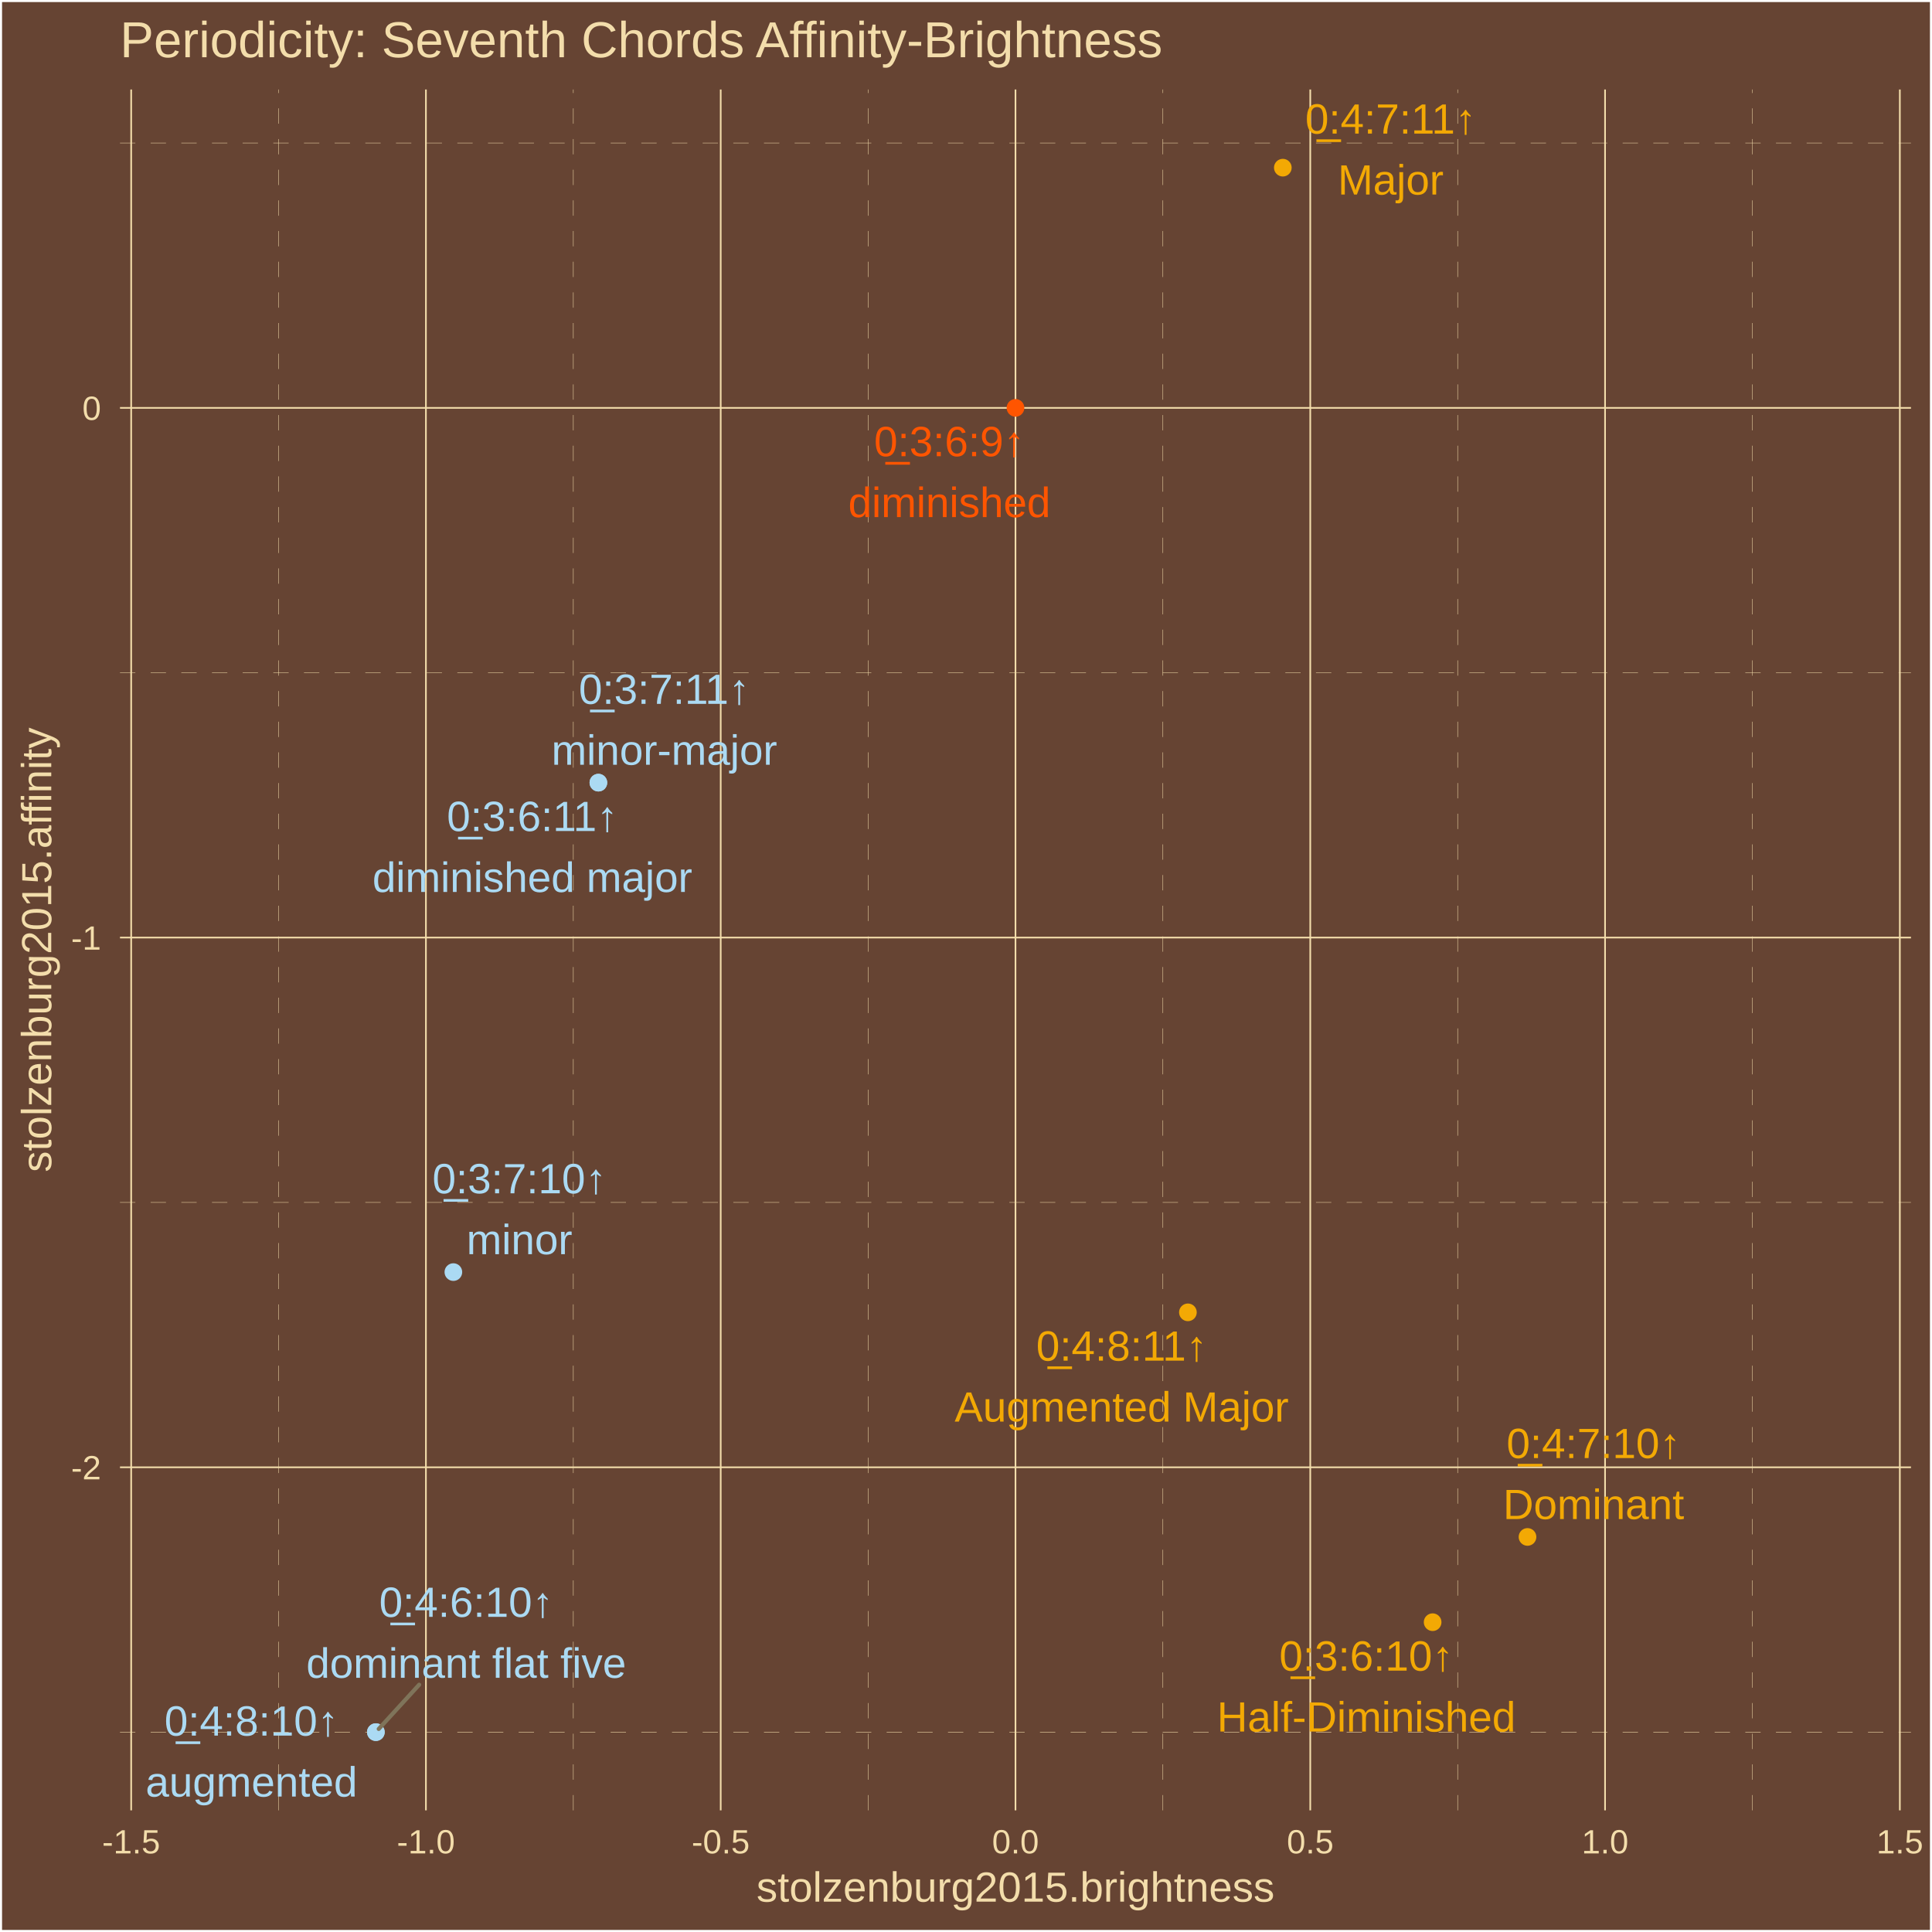
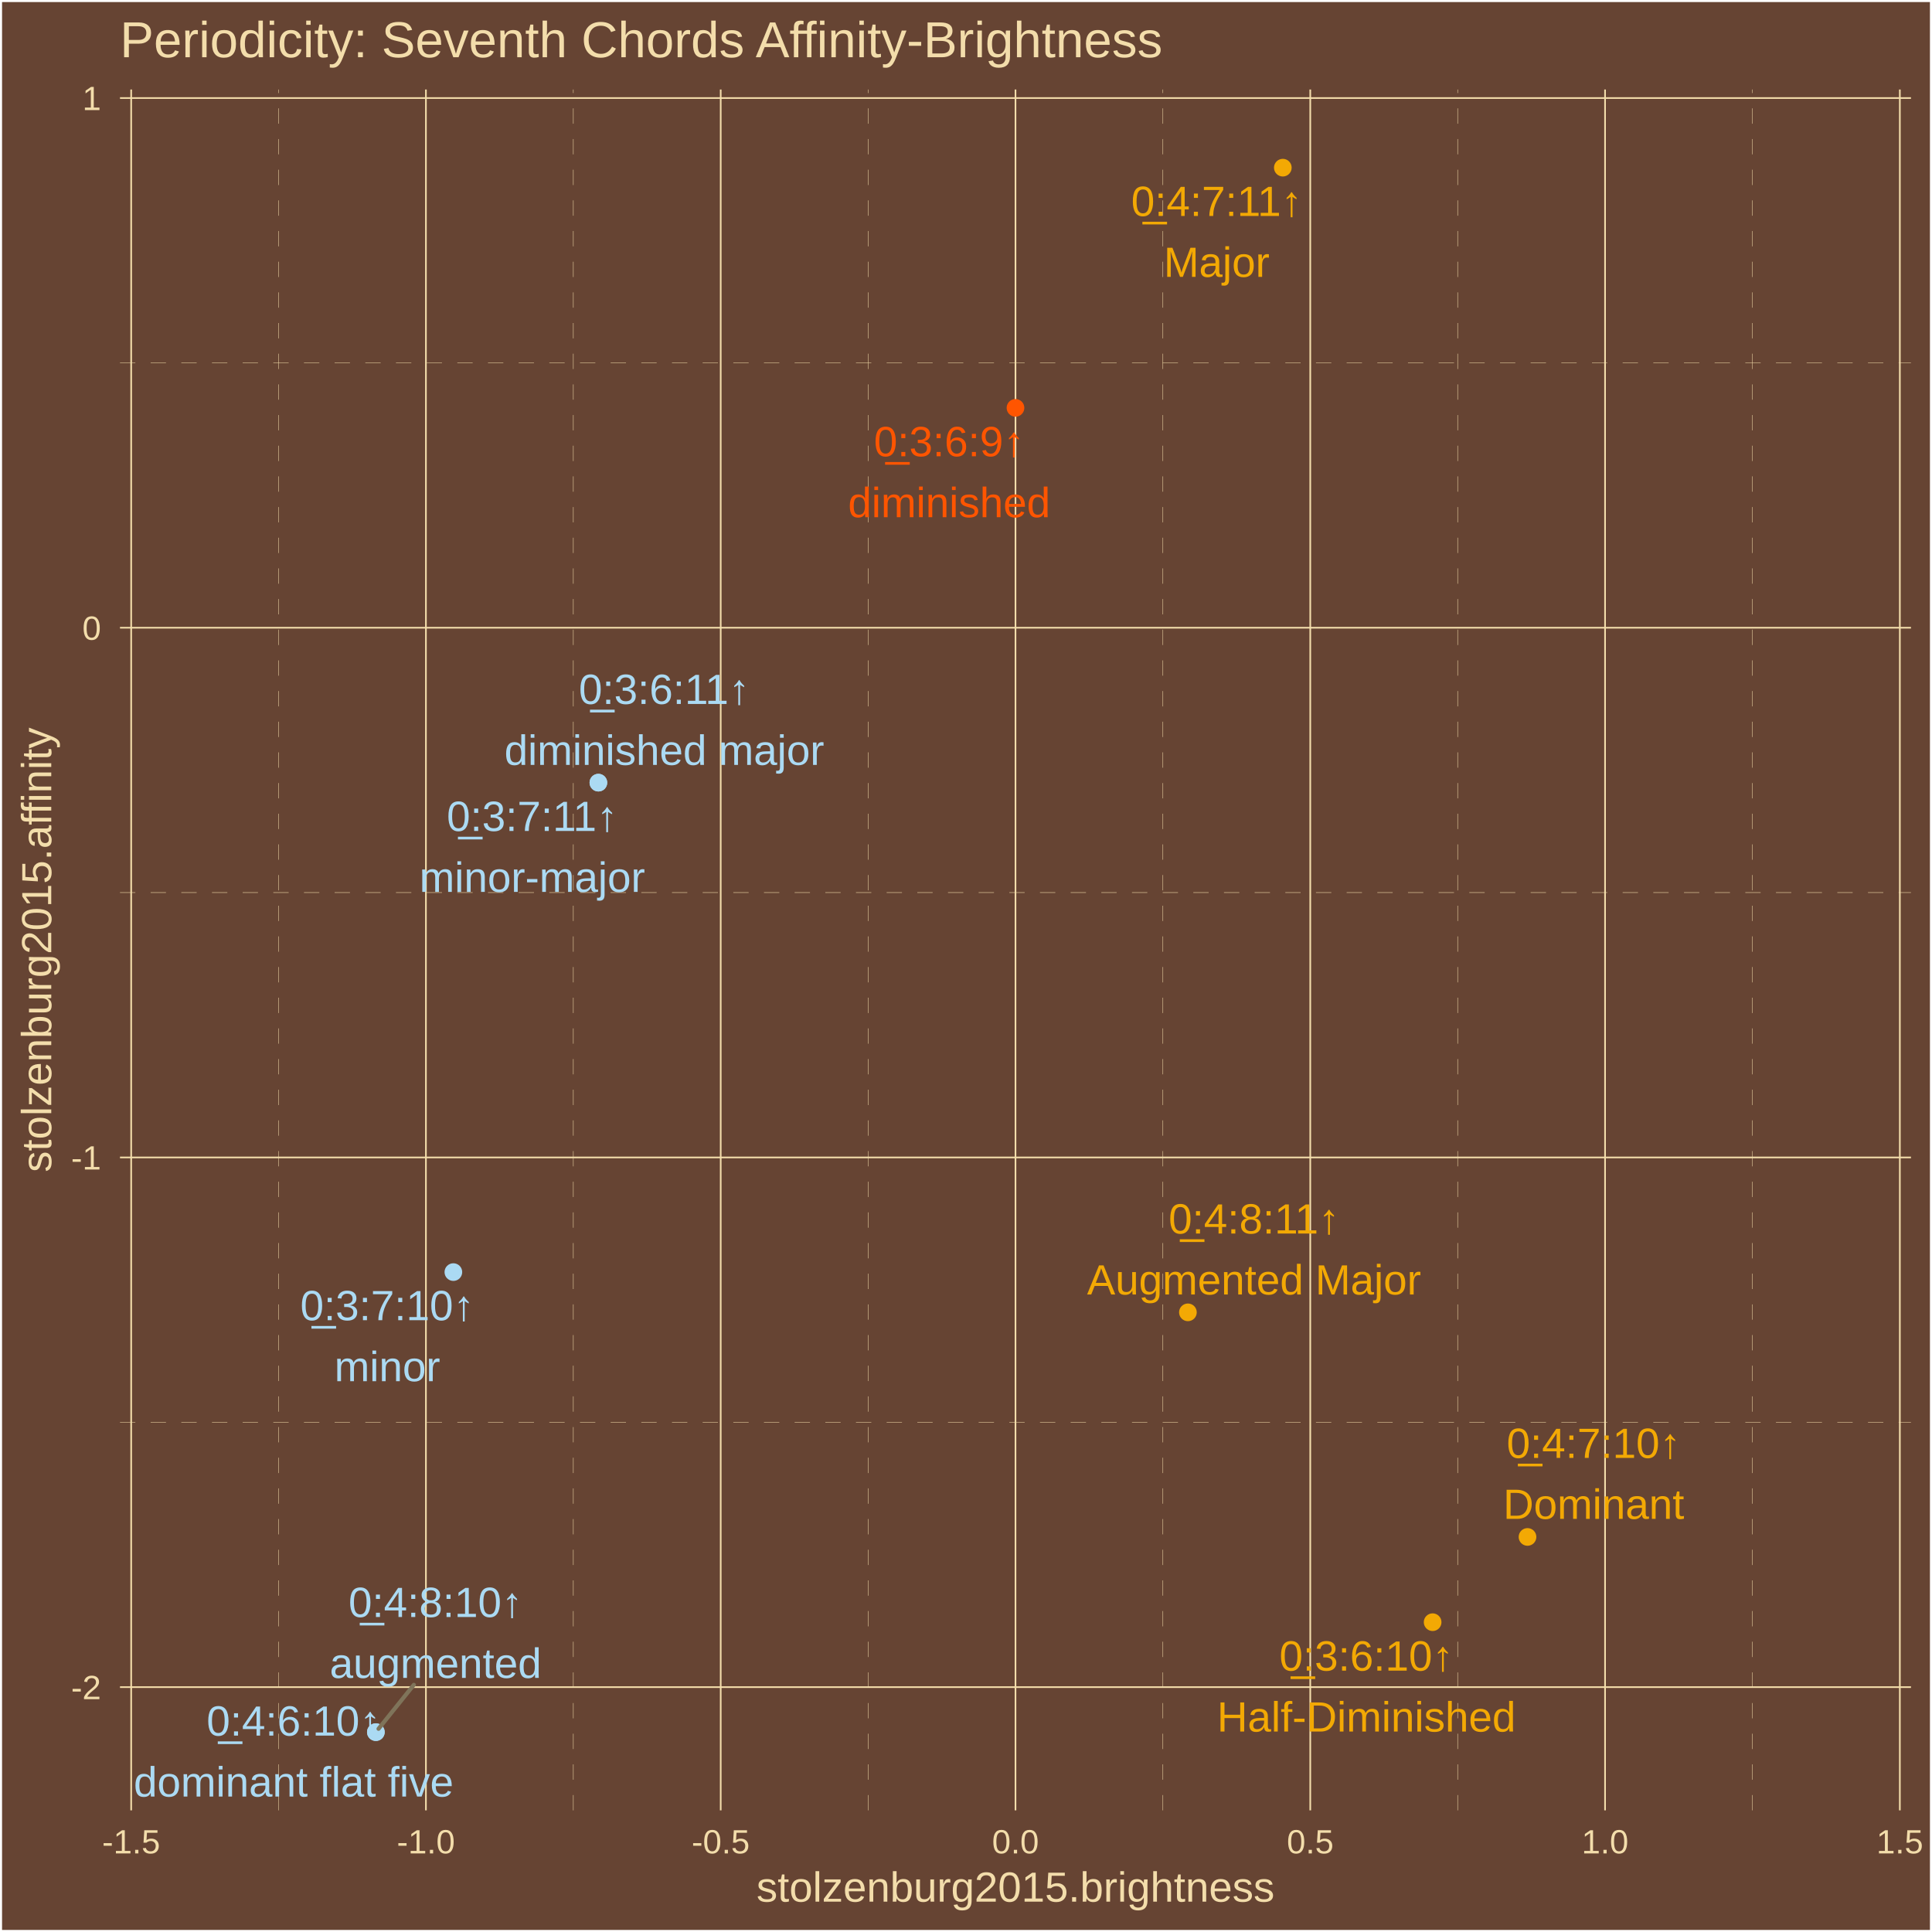
<svg xmlns="http://www.w3.org/2000/svg" class="svglite" width="504.00pt" height="504.00pt" viewBox="0 0 504.00 504.00">
  <defs>
    <style type="text/css">
    .svglite line, .svglite polyline, .svglite polygon, .svglite path, .svglite rect, .svglite circle {
      fill: none;
      stroke: #000000;
      stroke-linecap: round;
      stroke-linejoin: round;
      stroke-miterlimit: 10.00;
    }
    .svglite text {
      white-space: pre;
    }
  </style>
  </defs>
  <rect width="100%" height="100%" style="stroke: none; fill: #664433;" />
  <defs>
    <clipPath id="cpMC4wMHw1MDQuMDB8MC4wMHw1MDQuMDA=">
      <rect x="0.00" y="0.00" width="504.00" height="504.00" />
    </clipPath>
  </defs>
  <g clip-path="url(#cpMC4wMHw1MDQuMDB8MC4wMHw1MDQuMDA=)">
    <rect x="0.00" y="-0" width="504.00" height="504.00" style="stroke-width: 1.07; stroke: #FFFFFF; fill: #664433;" />
  </g>
  <defs>
    <clipPath id="cpMzEuMzB8NDk4LjUyfDIzLjM0fDQ3Mi4yNw==">
      <rect x="31.30" y="23.34" width="467.22" height="448.93" />
    </clipPath>
  </defs>
  <g clip-path="url(#cpMzEuMzB8NDk4LjUyfDIzLjM0fDQ3Mi4yNw==)">
    <rect x="31.30" y="23.34" width="467.22" height="448.93" style="stroke-width: 1.07; stroke: none; fill: #664433;" />
-     <polyline points="31.30,451.86 498.52,451.86 " style="stroke-width: 0.11; stroke: #F3DDAB; stroke-dasharray: 4.00,4.00; stroke-linecap: butt;" />
-     <polyline points="31.30,313.68 498.52,313.68 " style="stroke-width: 0.11; stroke: #F3DDAB; stroke-dasharray: 4.00,4.00; stroke-linecap: butt;" />
-     <polyline points="31.30,175.49 498.52,175.49 " style="stroke-width: 0.11; stroke: #F3DDAB; stroke-dasharray: 4.00,4.00; stroke-linecap: butt;" />
-     <polyline points="31.30,37.31 498.52,37.31 " style="stroke-width: 0.11; stroke: #F3DDAB; stroke-dasharray: 4.00,4.00; stroke-linecap: butt;" />
+     <polyline points="31.30,371.03 498.52,371.03 " style="stroke-width: 0.11; stroke: #F3DDAB; stroke-dasharray: 4.00,4.00; stroke-linecap: butt;" />
+     <polyline points="31.30,232.84 498.52,232.84 " style="stroke-width: 0.11; stroke: #F3DDAB; stroke-dasharray: 4.00,4.00; stroke-linecap: butt;" />
+     <polyline points="31.30,94.66 498.52,94.66 " style="stroke-width: 0.11; stroke: #F3DDAB; stroke-dasharray: 4.00,4.00; stroke-linecap: butt;" />
    <polyline points="72.67,472.27 72.67,23.34 " style="stroke-width: 0.11; stroke: #F3DDAB; stroke-dasharray: 4.00,4.00; stroke-linecap: butt;" />
    <polyline points="149.56,472.27 149.56,23.34 " style="stroke-width: 0.11; stroke: #F3DDAB; stroke-dasharray: 4.00,4.00; stroke-linecap: butt;" />
    <polyline points="226.46,472.27 226.46,23.34 " style="stroke-width: 0.11; stroke: #F3DDAB; stroke-dasharray: 4.00,4.00; stroke-linecap: butt;" />
    <polyline points="303.36,472.27 303.36,23.34 " style="stroke-width: 0.11; stroke: #F3DDAB; stroke-dasharray: 4.00,4.00; stroke-linecap: butt;" />
    <polyline points="380.26,472.27 380.26,23.34 " style="stroke-width: 0.11; stroke: #F3DDAB; stroke-dasharray: 4.00,4.00; stroke-linecap: butt;" />
    <polyline points="457.16,472.27 457.16,23.34 " style="stroke-width: 0.11; stroke: #F3DDAB; stroke-dasharray: 4.00,4.00; stroke-linecap: butt;" />
-     <polyline points="31.30,382.77 498.52,382.77 " style="stroke-width: 0.43; stroke: #F3DDAB; stroke-linecap: butt;" />
-     <polyline points="31.30,244.58 498.52,244.58 " style="stroke-width: 0.43; stroke: #F3DDAB; stroke-linecap: butt;" />
-     <polyline points="31.30,106.40 498.52,106.40 " style="stroke-width: 0.43; stroke: #F3DDAB; stroke-linecap: butt;" />
+     <polyline points="31.30,440.12 498.52,440.12 " style="stroke-width: 0.43; stroke: #F3DDAB; stroke-linecap: butt;" />
+     <polyline points="31.30,301.94 498.52,301.94 " style="stroke-width: 0.43; stroke: #F3DDAB; stroke-linecap: butt;" />
+     <polyline points="31.30,163.75 498.52,163.75 " style="stroke-width: 0.43; stroke: #F3DDAB; stroke-linecap: butt;" />
+     <polyline points="31.30,25.57 498.52,25.57 " style="stroke-width: 0.43; stroke: #F3DDAB; stroke-linecap: butt;" />
    <polyline points="34.22,472.27 34.22,23.34 " style="stroke-width: 0.43; stroke: #F3DDAB; stroke-linecap: butt;" />
    <polyline points="111.11,472.27 111.11,23.34 " style="stroke-width: 0.43; stroke: #F3DDAB; stroke-linecap: butt;" />
    <polyline points="188.01,472.27 188.01,23.34 " style="stroke-width: 0.43; stroke: #F3DDAB; stroke-linecap: butt;" />
    <polyline points="264.91,472.27 264.91,23.34 " style="stroke-width: 0.43; stroke: #F3DDAB; stroke-linecap: butt;" />
    <polyline points="341.81,472.27 341.81,23.34 " style="stroke-width: 0.43; stroke: #F3DDAB; stroke-linecap: butt;" />
    <polyline points="418.71,472.27 418.71,23.34 " style="stroke-width: 0.43; stroke: #F3DDAB; stroke-linecap: butt;" />
    <polyline points="495.61,472.27 495.61,23.34 " style="stroke-width: 0.43; stroke: #F3DDAB; stroke-linecap: butt;" />
    <circle cx="334.65" cy="43.74" r="1.95" style="stroke-width: 0.71; stroke: #F3A904; fill: #F3A904;" />
    <circle cx="98.05" cy="451.86" r="1.95" style="stroke-width: 0.71; stroke: #ABDAF3; fill: #ABDAF3;" />
    <circle cx="398.48" cy="400.94" r="1.95" style="stroke-width: 0.71; stroke: #F3A904; fill: #F3A904;" />
    <circle cx="98.05" cy="451.86" r="1.95" style="stroke-width: 0.71; stroke: #ABDAF3; fill: #ABDAF3;" />
    <circle cx="309.89" cy="342.35" r="1.95" style="stroke-width: 0.71; stroke: #F3A904; fill: #F3A904;" />
    <circle cx="118.27" cy="331.85" r="1.95" style="stroke-width: 0.71; stroke: #ABDAF3; fill: #ABDAF3;" />
    <circle cx="156.10" cy="204.17" r="1.95" style="stroke-width: 0.71; stroke: #ABDAF3; fill: #ABDAF3;" />
    <circle cx="373.73" cy="423.18" r="1.95" style="stroke-width: 0.71; stroke: #F3A904; fill: #F3A904;" />
    <circle cx="156.10" cy="204.17" r="1.95" style="stroke-width: 0.71; stroke: #ABDAF3; fill: #ABDAF3;" />
    <circle cx="264.91" cy="106.40" r="1.95" style="stroke-width: 0.71; stroke: #FF5500; fill: #FF5500;" />
-     <line x1="109.35" y1="439.49" x2="98.80" y2="451.03" style="stroke-width: 1.07; stroke: #7F745A;" />
-     <text x="362.79" y="34.85" text-anchor="middle" style="font-size: 11.04px;fill: #F3A904; font-family: &quot;Arial&quot;;" textLength="46.86px" lengthAdjust="spacingAndGlyphs">0̲:4:7:11↑</text>
-     <text x="362.79" y="50.75" text-anchor="middle" style="font-size: 11.04px;fill: #F3A904; font-family: &quot;Arial&quot;;" textLength="27.58px" lengthAdjust="spacingAndGlyphs">Major</text>
-     <text x="121.62" y="421.79" text-anchor="middle" style="font-size: 11.04px;fill: #ABDAF3; font-family: &quot;Arial&quot;;" textLength="46.86px" lengthAdjust="spacingAndGlyphs">0̲:4:6:10↑</text>
-     <text x="121.62" y="437.69" text-anchor="middle" style="font-size: 11.04px;fill: #ABDAF3; font-family: &quot;Arial&quot;;" textLength="83.39px" lengthAdjust="spacingAndGlyphs">dominant flat five</text>
-     <text x="415.72" y="380.37" text-anchor="middle" style="font-size: 11.04px;fill: #F3A904; font-family: &quot;Arial&quot;;" textLength="46.86px" lengthAdjust="spacingAndGlyphs">0̲:4:7:10↑</text>
-     <text x="415.72" y="396.27" text-anchor="middle" style="font-size: 11.04px;fill: #F3A904; font-family: &quot;Arial&quot;;" textLength="47.20px" lengthAdjust="spacingAndGlyphs">Dominant</text>
-     <text x="65.60" y="452.77" text-anchor="middle" style="font-size: 11.04px;fill: #ABDAF3; font-family: &quot;Arial&quot;;" textLength="46.86px" lengthAdjust="spacingAndGlyphs">0̲:4:8:10↑</text>
-     <text x="65.60" y="468.67" text-anchor="middle" style="font-size: 11.04px;fill: #ABDAF3; font-family: &quot;Arial&quot;;" textLength="55.20px" lengthAdjust="spacingAndGlyphs">augmented</text>
-     <text x="292.61" y="354.95" text-anchor="middle" style="font-size: 11.04px;fill: #F3A904; font-family: &quot;Arial&quot;;" textLength="46.86px" lengthAdjust="spacingAndGlyphs">0̲:4:8:11↑</text>
-     <text x="292.61" y="370.84" text-anchor="middle" style="font-size: 11.04px;fill: #F3A904; font-family: &quot;Arial&quot;;" textLength="87.06px" lengthAdjust="spacingAndGlyphs">Augmented Major</text>
-     <text x="135.50" y="311.30" text-anchor="middle" style="font-size: 11.04px;fill: #ABDAF3; font-family: &quot;Arial&quot;;" textLength="46.86px" lengthAdjust="spacingAndGlyphs">0̲:3:7:10↑</text>
-     <text x="135.50" y="327.19" text-anchor="middle" style="font-size: 11.04px;fill: #ABDAF3; font-family: &quot;Arial&quot;;" textLength="27.58px" lengthAdjust="spacingAndGlyphs">minor</text>
-     <text x="173.29" y="183.62" text-anchor="middle" style="font-size: 11.04px;fill: #ABDAF3; font-family: &quot;Arial&quot;;" textLength="46.86px" lengthAdjust="spacingAndGlyphs">0̲:3:7:11↑</text>
-     <text x="173.29" y="199.51" text-anchor="middle" style="font-size: 11.04px;fill: #ABDAF3; font-family: &quot;Arial&quot;;" textLength="58.82px" lengthAdjust="spacingAndGlyphs">minor-major</text>
-     <text x="356.43" y="435.82" text-anchor="middle" style="font-size: 11.04px;fill: #F3A904; font-family: &quot;Arial&quot;;" textLength="46.86px" lengthAdjust="spacingAndGlyphs">0̲:3:6:10↑</text>
-     <text x="356.43" y="451.71" text-anchor="middle" style="font-size: 11.04px;fill: #F3A904; font-family: &quot;Arial&quot;;" textLength="77.83px" lengthAdjust="spacingAndGlyphs">Half-Diminished</text>
-     <text x="138.87" y="216.79" text-anchor="middle" style="font-size: 11.04px;fill: #ABDAF3; font-family: &quot;Arial&quot;;" textLength="46.86px" lengthAdjust="spacingAndGlyphs">0̲:3:6:11↑</text>
-     <text x="138.87" y="232.69" text-anchor="middle" style="font-size: 11.04px;fill: #ABDAF3; font-family: &quot;Arial&quot;;" textLength="83.36px" lengthAdjust="spacingAndGlyphs">diminished major</text>
-     <text x="247.66" y="119.01" text-anchor="middle" style="font-size: 11.04px;fill: #FF5500; font-family: &quot;Arial&quot;;" textLength="40.73px" lengthAdjust="spacingAndGlyphs">0̲:3:6:9↑</text>
-     <text x="247.66" y="134.90" text-anchor="middle" style="font-size: 11.04px;fill: #FF5500; font-family: &quot;Arial&quot;;" textLength="52.72px" lengthAdjust="spacingAndGlyphs">diminished</text>
+     <line x1="107.96" y1="439.52" x2="98.75" y2="450.99" style="stroke-width: 1.07; stroke: #7F745A;" />
+     <text x="317.39" y="56.34" text-anchor="middle" style="font-size: 11.04px;fill: #F3A904; font-family: &quot;Arial&quot;;" textLength="46.86px" lengthAdjust="spacingAndGlyphs">0̲:4:7:11↑</text>
+     <text x="317.39" y="72.23" text-anchor="middle" style="font-size: 11.04px;fill: #F3A904; font-family: &quot;Arial&quot;;" textLength="27.58px" lengthAdjust="spacingAndGlyphs">Major</text>
+     <text x="76.60" y="452.77" text-anchor="middle" style="font-size: 11.04px;fill: #ABDAF3; font-family: &quot;Arial&quot;;" textLength="46.86px" lengthAdjust="spacingAndGlyphs">0̲:4:6:10↑</text>
+     <text x="76.60" y="468.67" text-anchor="middle" style="font-size: 11.04px;fill: #ABDAF3; font-family: &quot;Arial&quot;;" textLength="83.39px" lengthAdjust="spacingAndGlyphs">dominant flat five</text>
+     <text x="415.75" y="380.33" text-anchor="middle" style="font-size: 11.04px;fill: #F3A904; font-family: &quot;Arial&quot;;" textLength="46.86px" lengthAdjust="spacingAndGlyphs">0̲:4:7:10↑</text>
+     <text x="415.75" y="396.23" text-anchor="middle" style="font-size: 11.04px;fill: #F3A904; font-family: &quot;Arial&quot;;" textLength="47.20px" lengthAdjust="spacingAndGlyphs">Dominant</text>
+     <text x="113.63" y="421.83" text-anchor="middle" style="font-size: 11.04px;fill: #ABDAF3; font-family: &quot;Arial&quot;;" textLength="46.86px" lengthAdjust="spacingAndGlyphs">0̲:4:8:10↑</text>
+     <text x="113.63" y="437.72" text-anchor="middle" style="font-size: 11.04px;fill: #ABDAF3; font-family: &quot;Arial&quot;;" textLength="55.20px" lengthAdjust="spacingAndGlyphs">augmented</text>
+     <text x="327.15" y="321.79" text-anchor="middle" style="font-size: 11.04px;fill: #F3A904; font-family: &quot;Arial&quot;;" textLength="46.86px" lengthAdjust="spacingAndGlyphs">0̲:4:8:11↑</text>
+     <text x="327.15" y="337.69" text-anchor="middle" style="font-size: 11.04px;fill: #F3A904; font-family: &quot;Arial&quot;;" textLength="87.06px" lengthAdjust="spacingAndGlyphs">Augmented Major</text>
+     <text x="101.03" y="344.41" text-anchor="middle" style="font-size: 11.04px;fill: #ABDAF3; font-family: &quot;Arial&quot;;" textLength="46.86px" lengthAdjust="spacingAndGlyphs">0̲:3:7:10↑</text>
+     <text x="101.03" y="360.31" text-anchor="middle" style="font-size: 11.04px;fill: #ABDAF3; font-family: &quot;Arial&quot;;" textLength="27.58px" lengthAdjust="spacingAndGlyphs">minor</text>
+     <text x="138.84" y="216.77" text-anchor="middle" style="font-size: 11.04px;fill: #ABDAF3; font-family: &quot;Arial&quot;;" textLength="46.86px" lengthAdjust="spacingAndGlyphs">0̲:3:7:11↑</text>
+     <text x="138.84" y="232.67" text-anchor="middle" style="font-size: 11.04px;fill: #ABDAF3; font-family: &quot;Arial&quot;;" textLength="58.82px" lengthAdjust="spacingAndGlyphs">minor-major</text>
+     <text x="356.45" y="435.81" text-anchor="middle" style="font-size: 11.04px;fill: #F3A904; font-family: &quot;Arial&quot;;" textLength="46.86px" lengthAdjust="spacingAndGlyphs">0̲:3:6:10↑</text>
+     <text x="356.45" y="451.71" text-anchor="middle" style="font-size: 11.04px;fill: #F3A904; font-family: &quot;Arial&quot;;" textLength="77.83px" lengthAdjust="spacingAndGlyphs">Half-Diminished</text>
+     <text x="173.29" y="183.64" text-anchor="middle" style="font-size: 11.04px;fill: #ABDAF3; font-family: &quot;Arial&quot;;" textLength="46.86px" lengthAdjust="spacingAndGlyphs">0̲:3:6:11↑</text>
+     <text x="173.29" y="199.54" text-anchor="middle" style="font-size: 11.04px;fill: #ABDAF3; font-family: &quot;Arial&quot;;" textLength="83.36px" lengthAdjust="spacingAndGlyphs">diminished major</text>
+     <text x="247.61" y="119.02" text-anchor="middle" style="font-size: 11.04px;fill: #FF5500; font-family: &quot;Arial&quot;;" textLength="40.73px" lengthAdjust="spacingAndGlyphs">0̲:3:6:9↑</text>
+     <text x="247.61" y="134.92" text-anchor="middle" style="font-size: 11.04px;fill: #FF5500; font-family: &quot;Arial&quot;;" textLength="52.72px" lengthAdjust="spacingAndGlyphs">diminished</text>
  </g>
  <g clip-path="url(#cpMC4wMHw1MDQuMDB8MC4wMHw1MDQuMDA=)">
-     <text x="26.37" y="385.92" text-anchor="end" style="font-size: 8.80px;fill: #F3DDAB; font-family: &quot;Arial&quot;;" textLength="7.83px" lengthAdjust="spacingAndGlyphs">-2</text>
-     <text x="26.37" y="247.74" text-anchor="end" style="font-size: 8.80px;fill: #F3DDAB; font-family: &quot;Arial&quot;;" textLength="7.83px" lengthAdjust="spacingAndGlyphs">-1</text>
-     <text x="26.37" y="109.55" text-anchor="end" style="font-size: 8.80px;fill: #F3DDAB; font-family: &quot;Arial&quot;;" textLength="4.90px" lengthAdjust="spacingAndGlyphs">0</text>
+     <text x="26.37" y="443.27" text-anchor="end" style="font-size: 8.80px;fill: #F3DDAB; font-family: &quot;Arial&quot;;" textLength="7.83px" lengthAdjust="spacingAndGlyphs">-2</text>
+     <text x="26.37" y="305.09" text-anchor="end" style="font-size: 8.80px;fill: #F3DDAB; font-family: &quot;Arial&quot;;" textLength="7.83px" lengthAdjust="spacingAndGlyphs">-1</text>
+     <text x="26.37" y="166.91" text-anchor="end" style="font-size: 8.80px;fill: #F3DDAB; font-family: &quot;Arial&quot;;" textLength="4.90px" lengthAdjust="spacingAndGlyphs">0</text>
+     <text x="26.37" y="28.72" text-anchor="end" style="font-size: 8.80px;fill: #F3DDAB; font-family: &quot;Arial&quot;;" textLength="4.90px" lengthAdjust="spacingAndGlyphs">1</text>
    <text x="34.22" y="483.50" text-anchor="middle" style="font-size: 8.80px;fill: #F3DDAB; font-family: &quot;Arial&quot;;" textLength="15.16px" lengthAdjust="spacingAndGlyphs">-1.5</text>
    <text x="111.11" y="483.50" text-anchor="middle" style="font-size: 8.80px;fill: #F3DDAB; font-family: &quot;Arial&quot;;" textLength="15.16px" lengthAdjust="spacingAndGlyphs">-1.0</text>
    <text x="188.01" y="483.50" text-anchor="middle" style="font-size: 8.80px;fill: #F3DDAB; font-family: &quot;Arial&quot;;" textLength="15.16px" lengthAdjust="spacingAndGlyphs">-0.5</text>
    <text x="264.91" y="483.50" text-anchor="middle" style="font-size: 8.80px;fill: #F3DDAB; font-family: &quot;Arial&quot;;" textLength="12.23px" lengthAdjust="spacingAndGlyphs">0.0</text>
    <text x="341.81" y="483.50" text-anchor="middle" style="font-size: 8.80px;fill: #F3DDAB; font-family: &quot;Arial&quot;;" textLength="12.23px" lengthAdjust="spacingAndGlyphs">0.5</text>
    <text x="418.71" y="483.50" text-anchor="middle" style="font-size: 8.80px;fill: #F3DDAB; font-family: &quot;Arial&quot;;" textLength="12.23px" lengthAdjust="spacingAndGlyphs">1.0</text>
    <text x="495.61" y="483.50" text-anchor="middle" style="font-size: 8.80px;fill: #F3DDAB; font-family: &quot;Arial&quot;;" textLength="12.23px" lengthAdjust="spacingAndGlyphs">1.5</text>
    <text x="264.91" y="496.09" text-anchor="middle" style="font-size: 11.00px;fill: #F3DDAB; font-family: &quot;Arial&quot;;" textLength="135.17px" lengthAdjust="spacingAndGlyphs">stolzenburg2015.brightness</text>
    <text transform="translate(13.37,247.80) rotate(-90)" text-anchor="middle" style="font-size: 11.00px;fill: #F3DDAB; font-family: &quot;Arial&quot;;" textLength="116.19px" lengthAdjust="spacingAndGlyphs">stolzenburg2015.affinity</text>
    <text x="31.30" y="14.94" style="font-size: 13.20px;fill: #F3DDAB; font-family: &quot;Arial&quot;;" textLength="272.74px" lengthAdjust="spacingAndGlyphs">Periodicity: Seventh Chords Affinity-Brightness</text>
  </g>
</svg>
